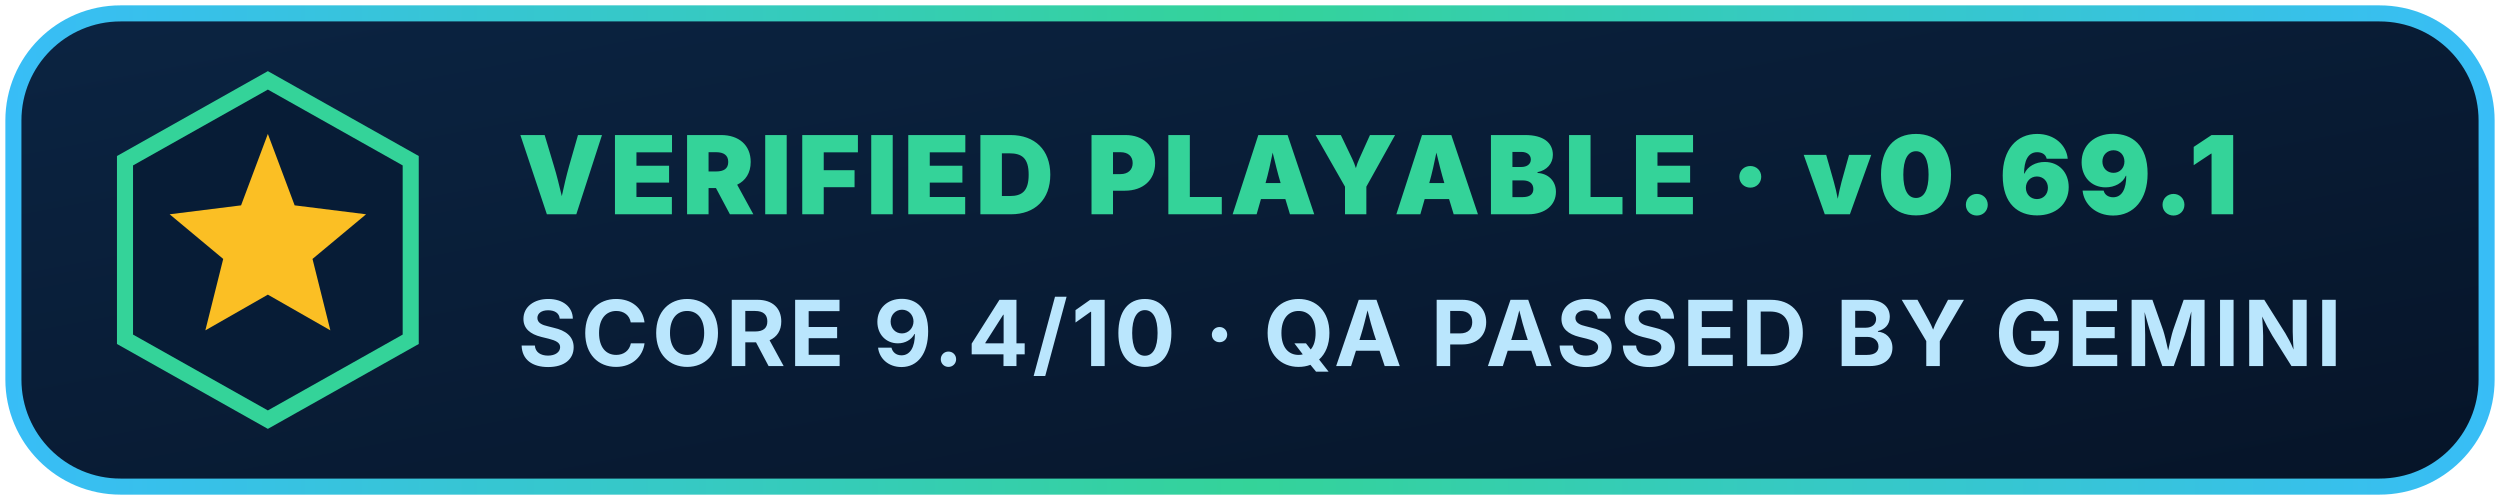
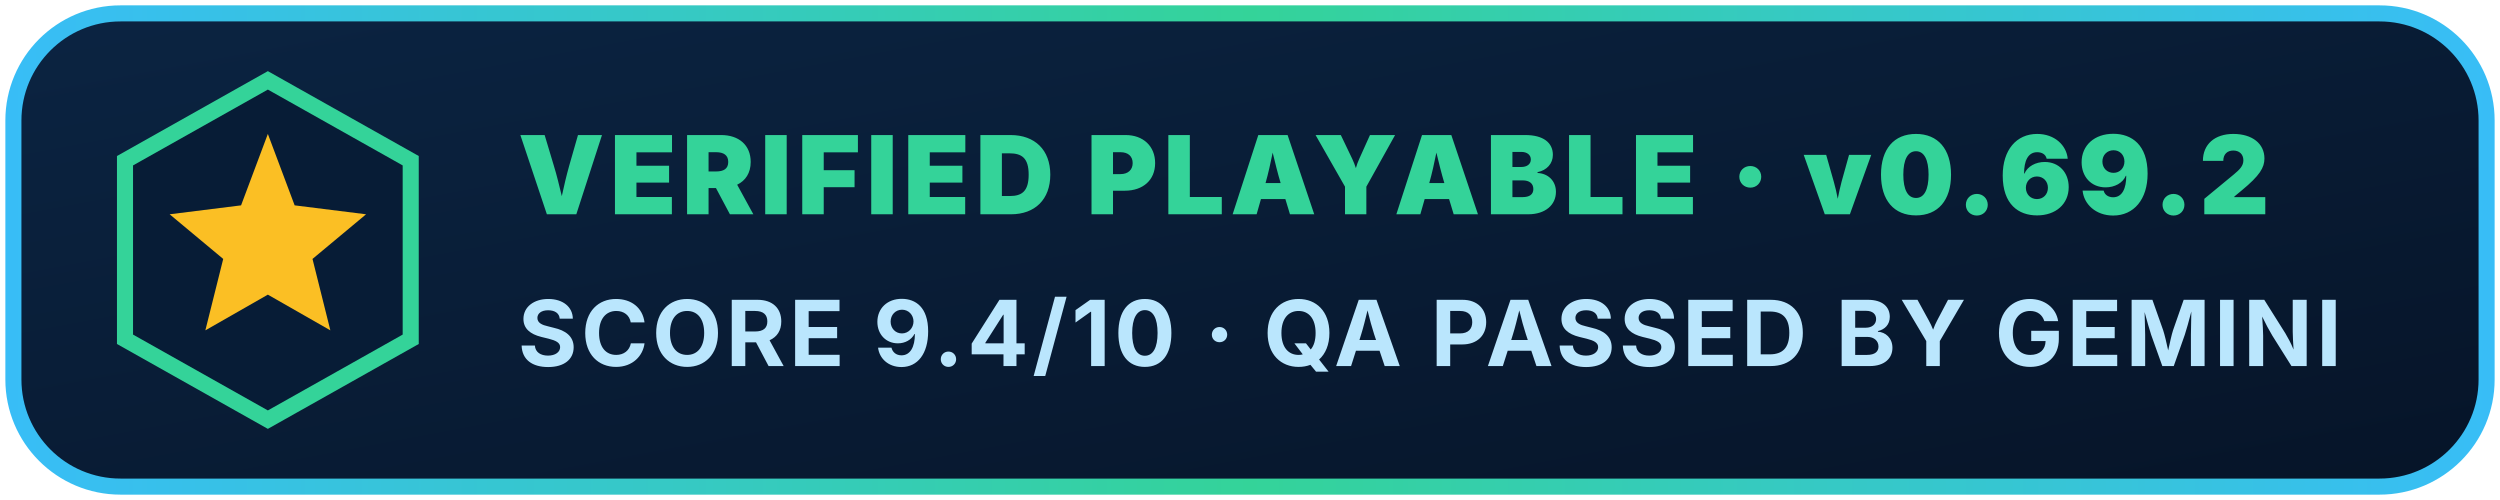
- <svg xmlns="http://www.w3.org/2000/svg" viewBox="0 0 280 56" width="280" height="56" role="img" aria-label="NET FORGE v0.69.1 Verified Playable - Score 9.4/10 - Tested by Gemini QA Passed">
+ <svg xmlns="http://www.w3.org/2000/svg" viewBox="0 0 280 56" width="280" height="56" role="img" aria-label="NET FORGE v0.69.2 Verified Playable - Score 9.4/10 - Tested by Gemini QA Passed">
  <defs>
    <linearGradient id="bgb" x1="0" y1="0" x2="1" y2="1">
      <stop offset="0%" stop-color="#0b2442" />
      <stop offset="100%" stop-color="#061428" />
    </linearGradient>
    <linearGradient id="rimb" x1="0" y1="0" x2="1" y2="0">
      <stop offset="0%" stop-color="#38bdf8" />
      <stop offset="50%" stop-color="#34d399" />
      <stop offset="100%" stop-color="#38bdf8" />
    </linearGradient>
  </defs>
  <rect x="1.5" y="1.5" width="277" height="53" rx="12" fill="url(#bgb)" stroke="url(#rimb)" stroke-width="1.8" />
  <polygon points="30,9 46,18 46,38 30,47 14,38 14,18" fill="#071c36" stroke="#34d399" stroke-width="1.8" />
  <polygon points="30,15 33,23 41,24 35,29 37,37 30,33 23,37 25,29 19,24 27,23" fill="#fbbf24" />
-   <text x="58" y="24" font-family="system-ui,-apple-system,sans-serif" font-size="12.2" font-weight="900" fill="#34d399" letter-spacing="0.6">VERIFIED PLAYABLE · v0.69.1</text>
+   <text x="58" y="24" font-family="system-ui,-apple-system,sans-serif" font-size="12.2" font-weight="900" fill="#34d399" letter-spacing="0.6">VERIFIED PLAYABLE · v0.69.2</text>
  <text x="58" y="41" font-family="system-ui,-apple-system,sans-serif" font-size="10.2" font-weight="700" fill="#bae6fd" letter-spacing="0.4">SCORE 9.4/10 · QA PASSED BY GEMINI</text>
</svg>
